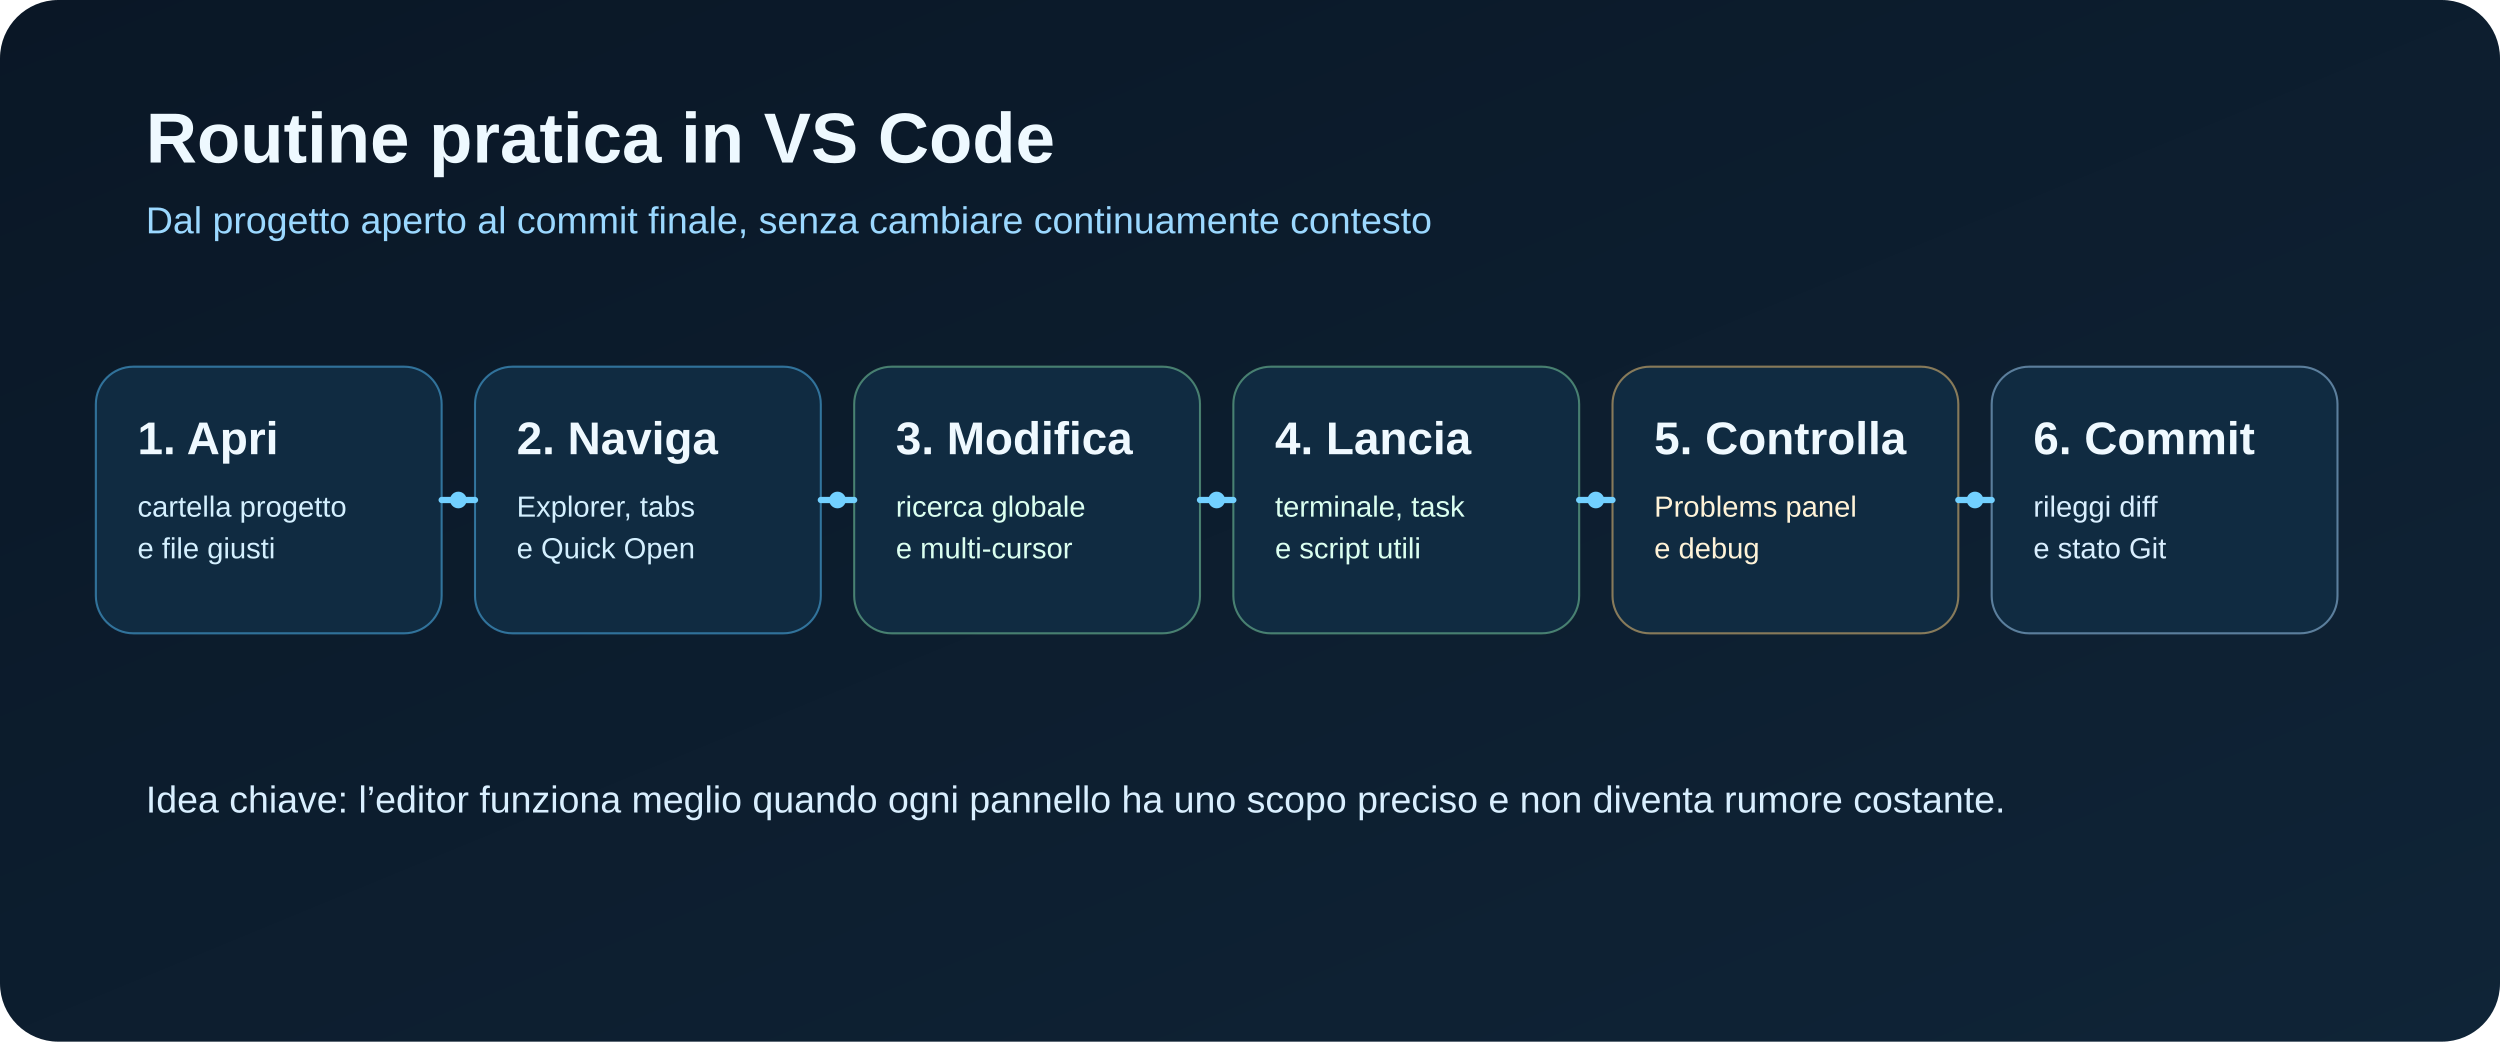
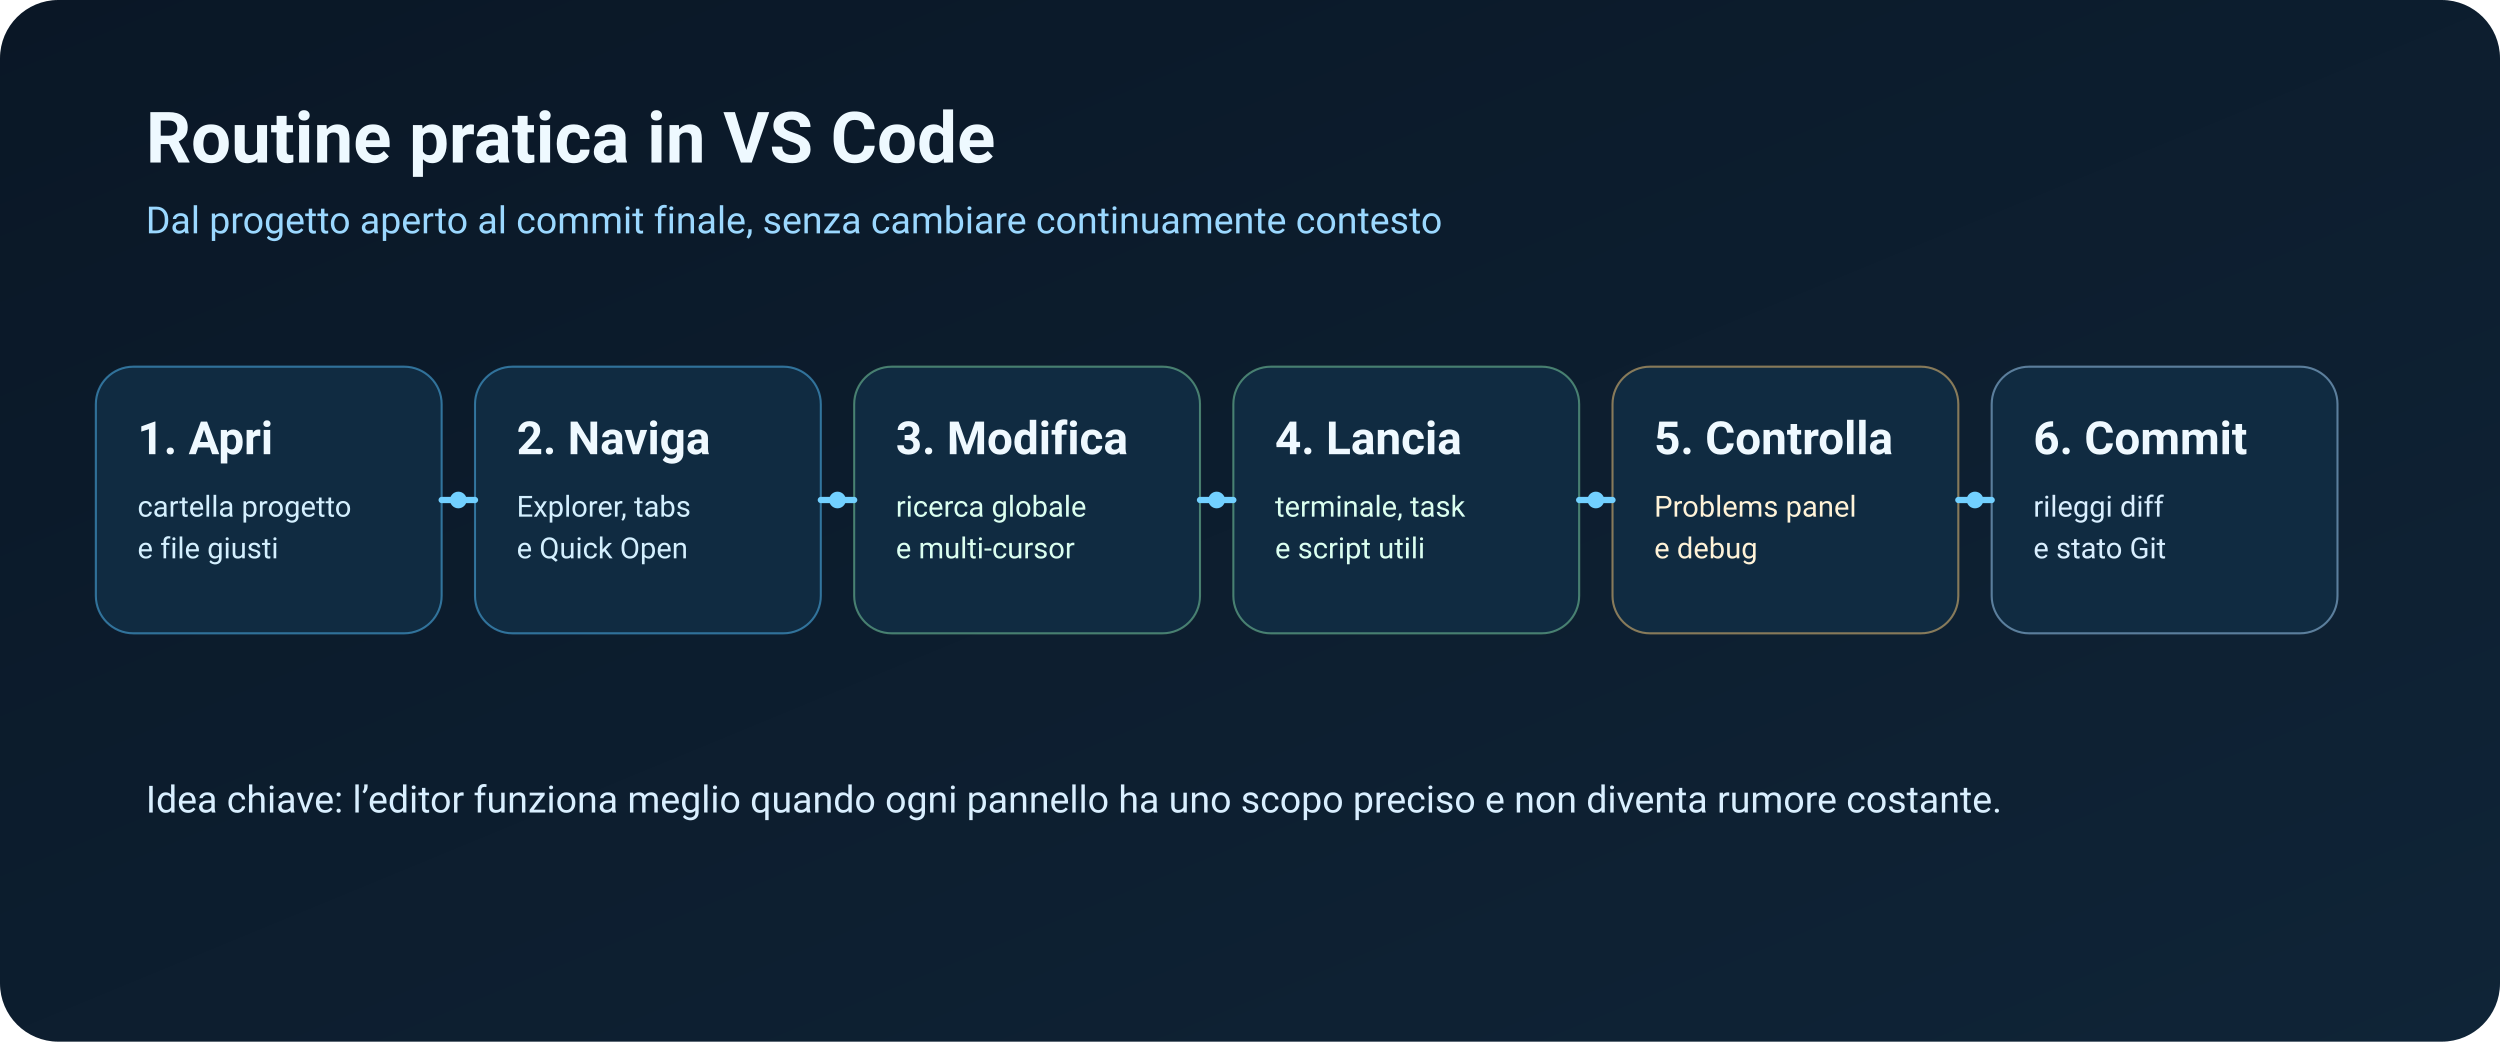
<svg xmlns="http://www.w3.org/2000/svg" width="1200" height="500" viewBox="0 0 1200 500" role="img" aria-labelledby="title desc">
  <defs>
    <linearGradient id="bg2" x1="0" x2="1" y1="0" y2="1">
      <stop offset="0%" stop-color="#0a1726" />
      <stop offset="100%" stop-color="#0f2437" />
    </linearGradient>
  </defs>
  <rect width="1200" height="500" rx="28" fill="url(#bg2)" />
-   <text x="70" y="78" fill="#eef9ff" font-size="34" font-family="Arial, sans-serif" font-weight="700">Routine pratica in VS Code</text>
-   <text x="70" y="112" fill="#9bd8ff" font-size="18" font-family="Arial, sans-serif">Dal progetto aperto al commit finale, senza cambiare continuamente contesto</text>
-   <g font-family="Arial, sans-serif">
+   <text x="70" y="78" fill="#eef9ff" font-size="34" font-family="system-ui, -apple-system, BlinkMacSystemFont, 'Segoe UI', Roboto, Helvetica, Arial, sans-serif" font-weight="700">Routine pratica in VS Code</text>
+   <text x="70" y="112" fill="#9bd8ff" font-size="18" font-family="system-ui, -apple-system, BlinkMacSystemFont, 'Segoe UI', Roboto, Helvetica, Arial, sans-serif">Dal progetto aperto al commit finale, senza cambiare continuamente contesto</text>
+   <g font-family="system-ui, -apple-system, BlinkMacSystemFont, 'Segoe UI', Roboto, Helvetica, Arial, sans-serif">
    <g transform="translate(46 176)">
      <rect width="166" height="128" rx="18" fill="#102b41" stroke="#55c3ff" stroke-opacity="0.5" />
      <text x="20" y="42" fill="#eff9ff" font-size="22" font-weight="700">1. Apri</text>
      <text x="20" y="72" fill="#d4f0ff" font-size="14">
        <tspan x="20" dy="0">cartella progetto</tspan>
        <tspan x="20" dy="20">e file giusti</tspan>
      </text>
    </g>
    <g transform="translate(228 176)">
      <rect width="166" height="128" rx="18" fill="#102b41" stroke="#55c3ff" stroke-opacity="0.5" />
      <text x="20" y="42" fill="#eff9ff" font-size="22" font-weight="700">2. Naviga</text>
      <text x="20" y="72" fill="#d4f0ff" font-size="14">
        <tspan x="20" dy="0">Explorer, tabs</tspan>
        <tspan x="20" dy="20">e Quick Open</tspan>
      </text>
    </g>
    <g transform="translate(410 176)">
      <rect width="166" height="128" rx="18" fill="#102b41" stroke="#82ddaa" stroke-opacity="0.5" />
      <text x="20" y="42" fill="#eff9ff" font-size="22" font-weight="700">3. Modifica</text>
      <text x="20" y="72" fill="#dbfff0" font-size="14">
        <tspan x="20" dy="0">ricerca globale</tspan>
        <tspan x="20" dy="20">e multi-cursor</tspan>
      </text>
    </g>
    <g transform="translate(592 176)">
      <rect width="166" height="128" rx="18" fill="#102b41" stroke="#82ddaa" stroke-opacity="0.5" />
      <text x="20" y="42" fill="#eff9ff" font-size="22" font-weight="700">4. Lancia</text>
      <text x="20" y="72" fill="#dbfff0" font-size="14">
        <tspan x="20" dy="0">terminale, task</tspan>
        <tspan x="20" dy="20">e script utili</tspan>
      </text>
    </g>
    <g transform="translate(774 176)">
      <rect width="166" height="128" rx="18" fill="#102b41" stroke="#ffd07d" stroke-opacity="0.5" />
      <text x="20" y="42" fill="#eff9ff" font-size="22" font-weight="700">5. Controlla</text>
      <text x="20" y="72" fill="#fff3d8" font-size="14">
        <tspan x="20" dy="0">Problems panel</tspan>
        <tspan x="20" dy="20">e debug</tspan>
      </text>
    </g>
    <g transform="translate(956 176)">
      <rect width="166" height="128" rx="18" fill="#102b41" stroke="#a8d8ff" stroke-opacity="0.5" />
      <text x="20" y="42" fill="#eff9ff" font-size="22" font-weight="700">6. Commit</text>
      <text x="20" y="72" fill="#d9efff" font-size="14">
        <tspan x="20" dy="0">rileggi diff</tspan>
        <tspan x="20" dy="20">e stato Git</tspan>
      </text>
    </g>
  </g>
  <g stroke="#72d0ff" stroke-width="3" stroke-linecap="round">
    <path d="M212 240 H228" />
    <path d="M394 240 H410" />
    <path d="M576 240 H592" />
    <path d="M758 240 H774" />
    <path d="M940 240 H956" />
  </g>
  <g fill="#72d0ff">
    <circle cx="220" cy="240" r="4" />
    <circle cx="402" cy="240" r="4" />
    <circle cx="584" cy="240" r="4" />
    <circle cx="766" cy="240" r="4" />
    <circle cx="948" cy="240" r="4" />
  </g>
-   <text x="70" y="390" fill="#d9efff" font-size="18" font-family="Arial, sans-serif">Idea chiave: l’editor funziona meglio quando ogni pannello ha uno scopo preciso e non diventa rumore costante.</text>
+   <text x="70" y="390" fill="#d9efff" font-size="18" font-family="system-ui, -apple-system, BlinkMacSystemFont, 'Segoe UI', Roboto, Helvetica, Arial, sans-serif">Idea chiave: l’editor funziona meglio quando ogni pannello ha uno scopo preciso e non diventa rumore costante.</text>
</svg>
